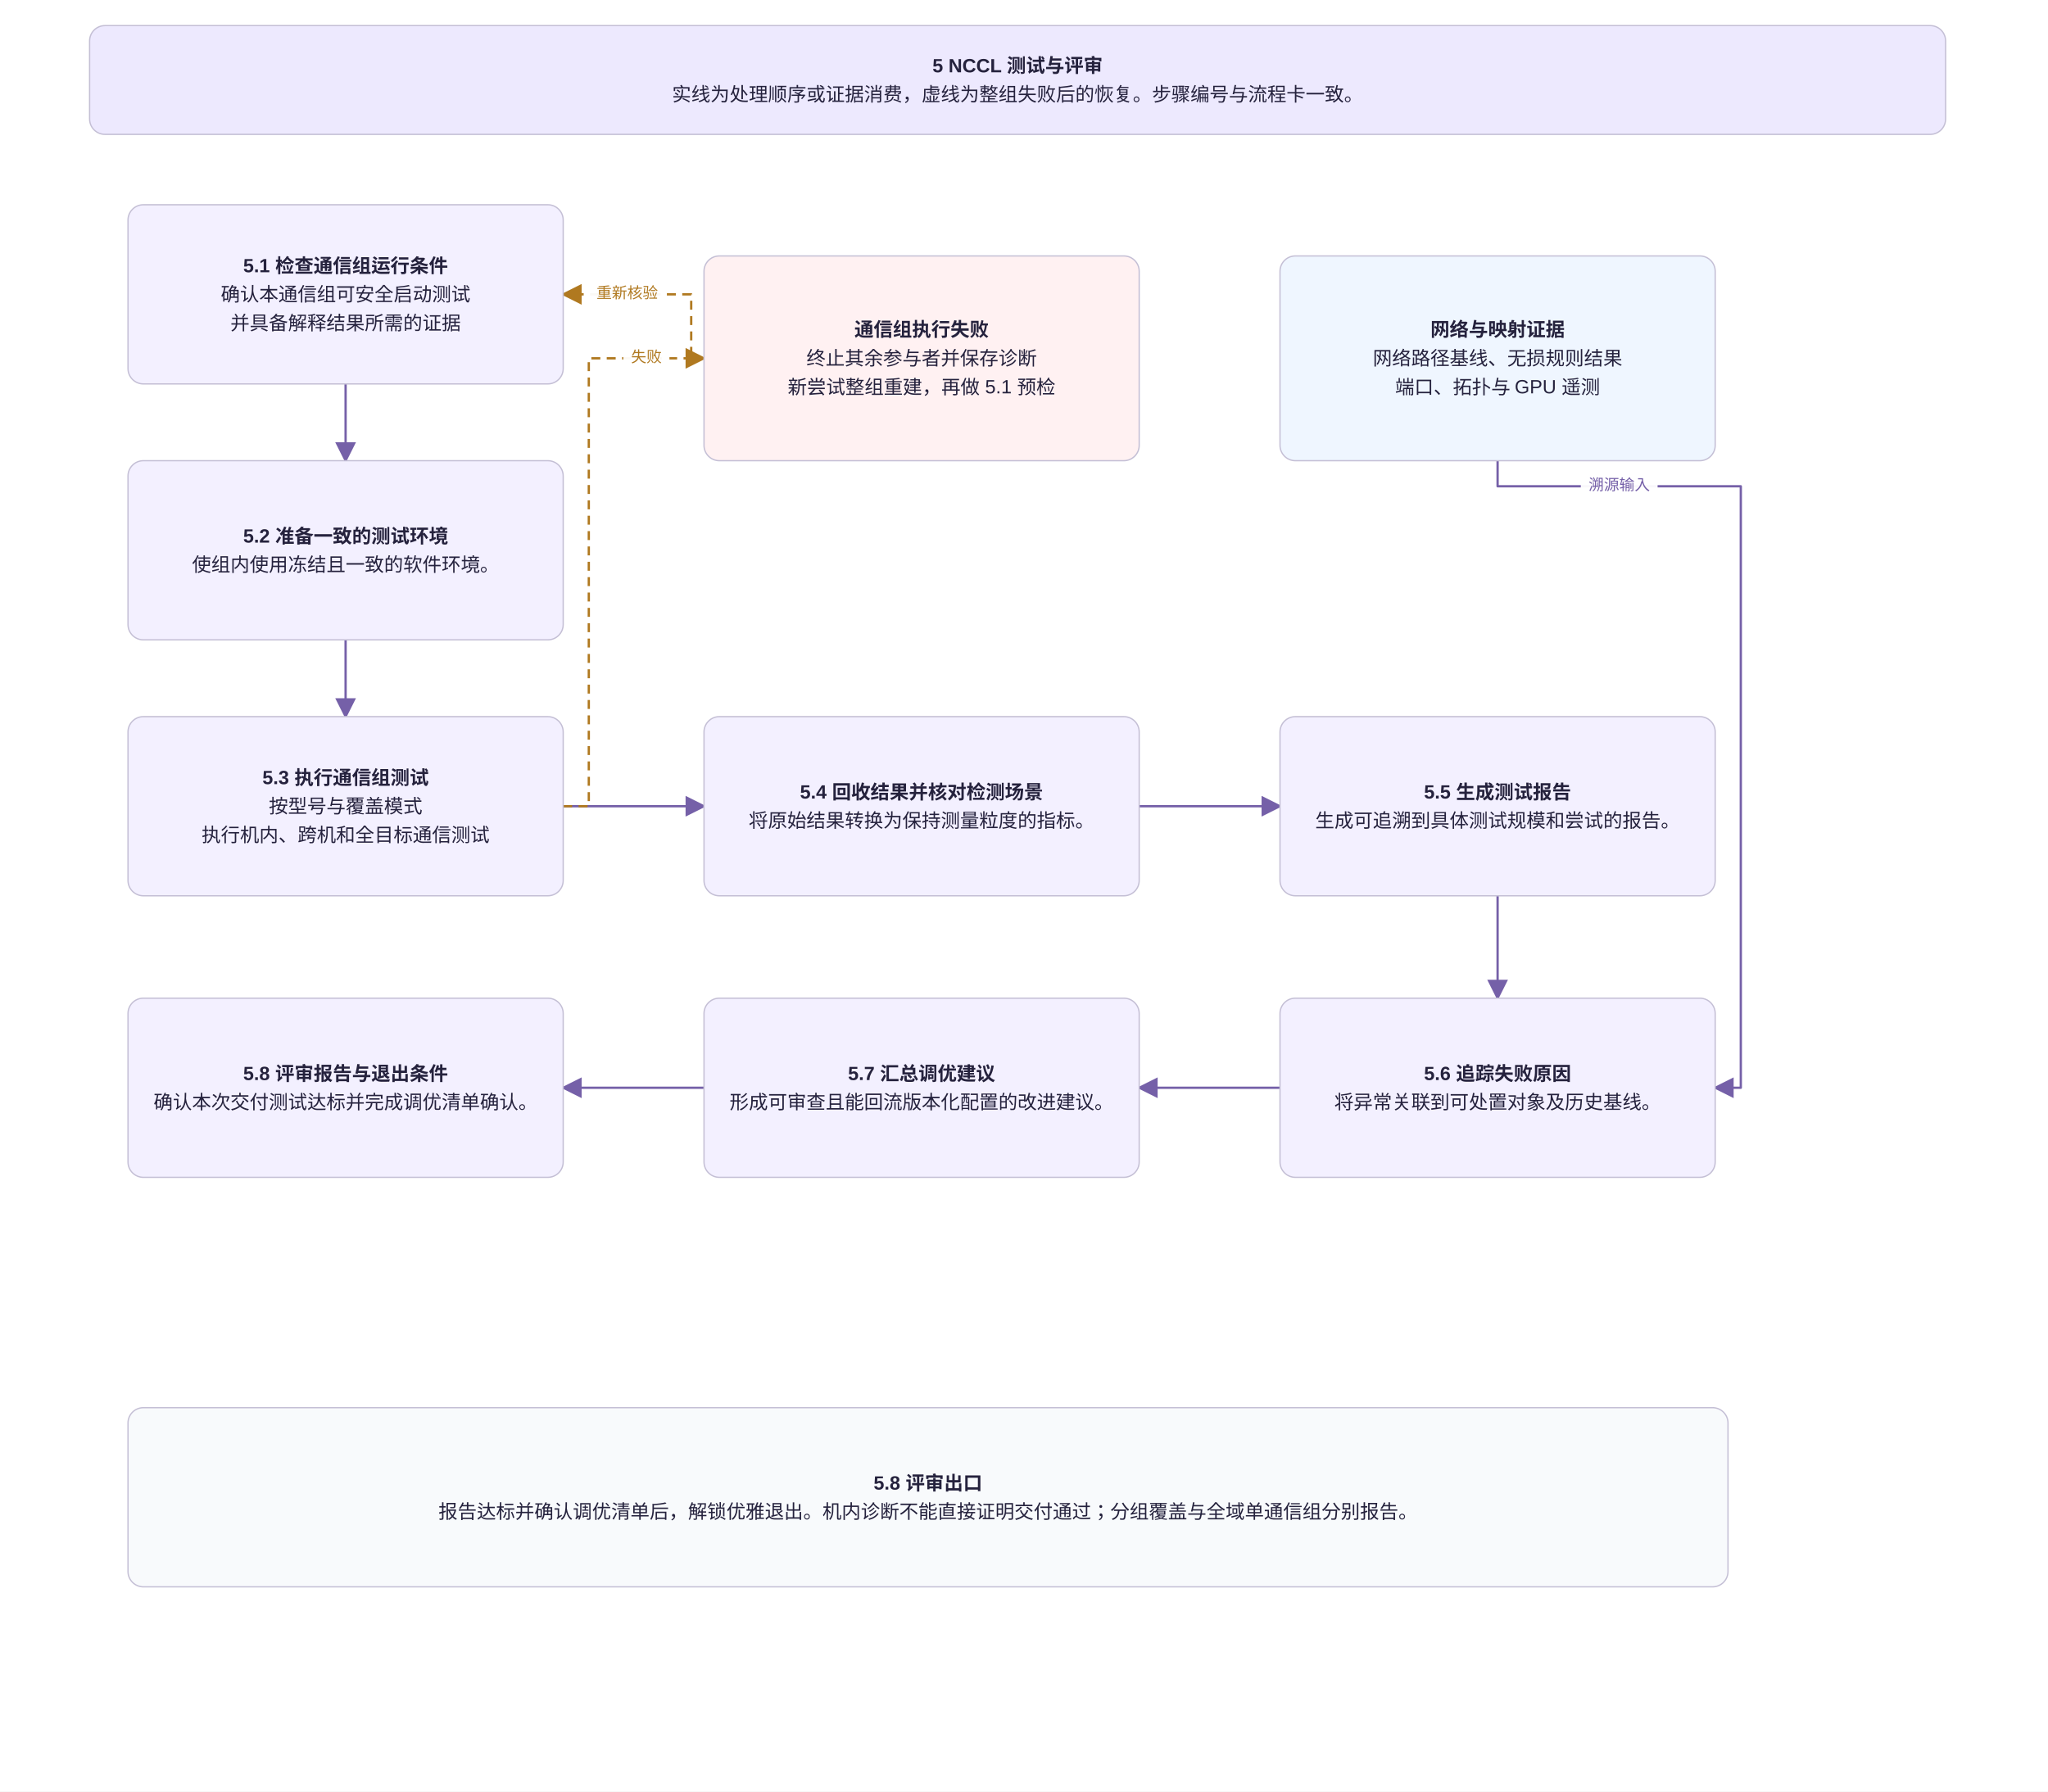
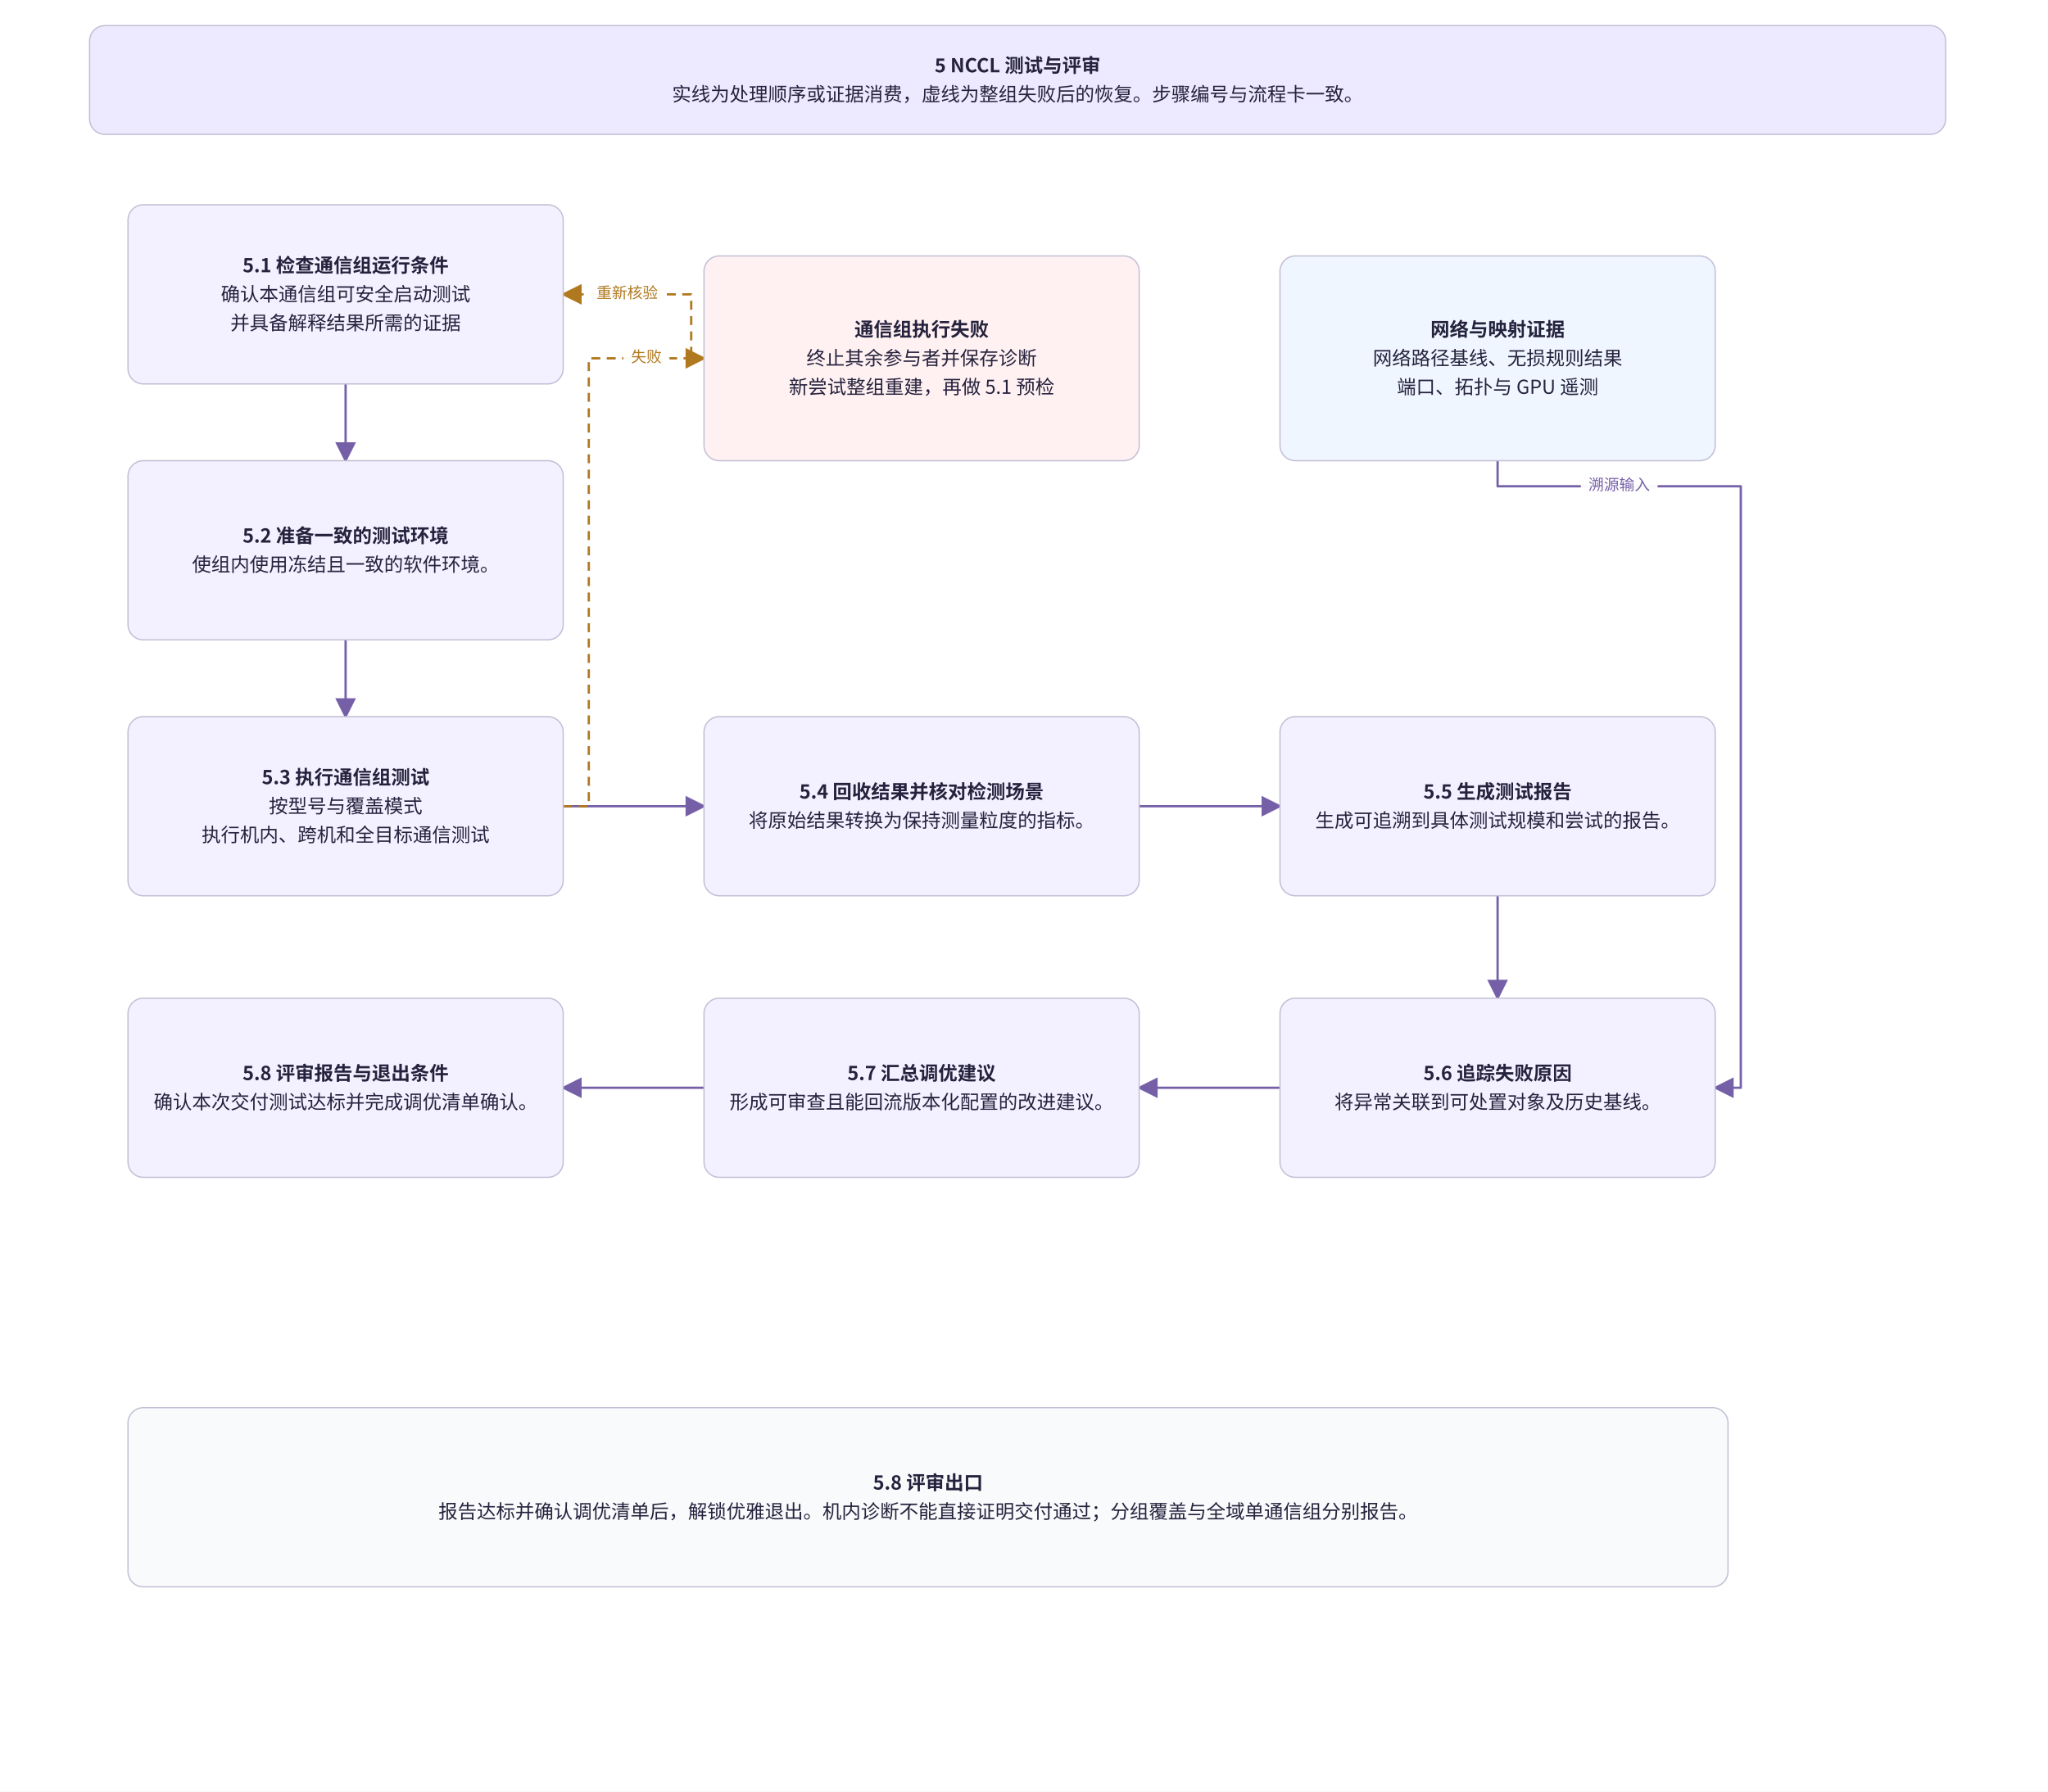
<svg xmlns="http://www.w3.org/2000/svg" viewBox="0 0 1600 1400" role="img" aria-label="5 NCCL 测试与评审">
  <defs>
    <marker id="arrow" markerWidth="9" markerHeight="9" refX="8" refY="4.5" orient="auto-start-reverse">
      <path d="M0 0L9 4.5L0 9Z" fill="#7560a8" />
    </marker>
    <marker id="amber" markerWidth="9" markerHeight="9" refX="8" refY="4.5" orient="auto-start-reverse">
      <path d="M0 0L9 4.5L0 9Z" fill="#b07920" />
    </marker>
  </defs>
  <rect width="100%" height="100%" fill="#fff" />
-   <g font-family="Arial, PingFang SC, Microsoft YaHei, sans-serif">
+   <g font-family="-apple-system, BlinkMacSystemFont, &quot;Segoe UI&quot;, &quot;PingFang SC&quot;, &quot;Microsoft YaHei&quot;, &quot;Noto Sans SC&quot;, &quot;Noto Sans CJK SC&quot;, &quot;WenQuanYi Zen Hei&quot;, sans-serif">
    <polyline points="270.0,300.0 270.0,360.0" fill="none" stroke="#7560a8" stroke-width="1.8" stroke-linejoin="round" marker-end="url(#arrow)" />
    <polyline points="270.0,500.0 270.0,560.0" fill="none" stroke="#7560a8" stroke-width="1.8" stroke-linejoin="round" marker-end="url(#arrow)" />
    <polyline points="440.0,630.0 550.0,630.0" fill="none" stroke="#7560a8" stroke-width="1.8" stroke-linejoin="round" marker-end="url(#arrow)" />
    <polyline points="890.0,630.0 1000.0,630.0" fill="none" stroke="#7560a8" stroke-width="1.8" stroke-linejoin="round" marker-end="url(#arrow)" />
    <polyline points="1170.0,700.0 1170.0,780.0" fill="none" stroke="#7560a8" stroke-width="1.8" stroke-linejoin="round" marker-end="url(#arrow)" />
    <polyline points="1000.0,850.0 890.0,850.0" fill="none" stroke="#7560a8" stroke-width="1.8" stroke-linejoin="round" marker-end="url(#arrow)" />
    <polyline points="550.0,850.0 440.0,850.0" fill="none" stroke="#7560a8" stroke-width="1.8" stroke-linejoin="round" marker-end="url(#arrow)" />
    <polyline points="440.0,630.0 460,630.0 460,280 550.0,280.0" fill="none" stroke="#b07920" stroke-width="1.8" stroke-linejoin="round" marker-end="url(#amber)" stroke-dasharray="7 5" />
    <polyline points="550.0,280.0 540,280.0 540,230 440.0,230.0" fill="none" stroke="#b07920" stroke-width="1.8" stroke-linejoin="round" marker-end="url(#amber)" stroke-dasharray="7 5" />
    <polyline points="1170.0,360.0 1170.0,380 1360,380 1360,850 1340.0,850.0" fill="none" stroke="#7560a8" stroke-width="1.8" stroke-linejoin="round" marker-end="url(#arrow)" />
    <rect x="70.0" y="20.0" width="1450.0" height="85.0" rx="12" fill="#EDE9FE" stroke="#c4bfd5" />
    <text x="795.0" y="56.5" text-anchor="middle" font-size="15" font-weight="650" fill="#25223d">5 NCCL 测试与评审</text>
    <text x="795.0" y="79.0" text-anchor="middle" font-size="15" font-weight="400" fill="#25223d">实线为处理顺序或证据消费，虚线为整组失败后的恢复。步骤编号与流程卡一致。</text>
    <rect x="100.0" y="160.0" width="340.0" height="140.0" rx="12" fill="#F3F0FF" stroke="#c4bfd5" />
    <text x="270.0" y="212.75" text-anchor="middle" font-size="15" font-weight="650" fill="#25223d">5.1 检查通信组运行条件</text>
    <text x="270.0" y="235.25" text-anchor="middle" font-size="15" font-weight="400" fill="#25223d">确认本通信组可安全启动测试</text>
    <text x="270.0" y="257.75" text-anchor="middle" font-size="15" font-weight="400" fill="#25223d">并具备解释结果所需的证据</text>
    <rect x="100.0" y="360.0" width="340.0" height="140.0" rx="12" fill="#F3F0FF" stroke="#c4bfd5" />
    <text x="270.0" y="424.0" text-anchor="middle" font-size="15" font-weight="650" fill="#25223d">5.2 准备一致的测试环境</text>
    <text x="270.0" y="446.5" text-anchor="middle" font-size="15" font-weight="400" fill="#25223d">使组内使用冻结且一致的软件环境。</text>
    <rect x="100.0" y="560.0" width="340.0" height="140.0" rx="12" fill="#F3F0FF" stroke="#c4bfd5" />
    <text x="270.0" y="612.75" text-anchor="middle" font-size="15" font-weight="650" fill="#25223d">5.3 执行通信组测试</text>
    <text x="270.0" y="635.25" text-anchor="middle" font-size="15" font-weight="400" fill="#25223d">按型号与覆盖模式</text>
    <text x="270.0" y="657.75" text-anchor="middle" font-size="15" font-weight="400" fill="#25223d">执行机内、跨机和全目标通信测试</text>
    <rect x="550.0" y="560.0" width="340.0" height="140.0" rx="12" fill="#F3F0FF" stroke="#c4bfd5" />
    <text x="720.0" y="624.0" text-anchor="middle" font-size="15" font-weight="650" fill="#25223d">5.4 回收结果并核对检测场景</text>
    <text x="720.0" y="646.5" text-anchor="middle" font-size="15" font-weight="400" fill="#25223d">将原始结果转换为保持测量粒度的指标。</text>
    <rect x="1000.0" y="560.0" width="340.0" height="140.0" rx="12" fill="#F3F0FF" stroke="#c4bfd5" />
    <text x="1170.0" y="624.0" text-anchor="middle" font-size="15" font-weight="650" fill="#25223d">5.5 生成测试报告</text>
    <text x="1170.0" y="646.5" text-anchor="middle" font-size="15" font-weight="400" fill="#25223d">生成可追溯到具体测试规模和尝试的报告。</text>
    <rect x="1000.0" y="780.0" width="340.0" height="140.0" rx="12" fill="#F3F0FF" stroke="#c4bfd5" />
    <text x="1170.0" y="844.0" text-anchor="middle" font-size="15" font-weight="650" fill="#25223d">5.6 追踪失败原因</text>
    <text x="1170.0" y="866.5" text-anchor="middle" font-size="15" font-weight="400" fill="#25223d">将异常关联到可处置对象及历史基线。</text>
    <rect x="550.0" y="780.0" width="340.0" height="140.0" rx="12" fill="#F3F0FF" stroke="#c4bfd5" />
    <text x="720.0" y="844.0" text-anchor="middle" font-size="15" font-weight="650" fill="#25223d">5.7 汇总调优建议</text>
    <text x="720.0" y="866.5" text-anchor="middle" font-size="15" font-weight="400" fill="#25223d">形成可审查且能回流版本化配置的改进建议。</text>
    <rect x="100.0" y="780.0" width="340.0" height="140.0" rx="12" fill="#F3F0FF" stroke="#c4bfd5" />
    <text x="270.0" y="844.0" text-anchor="middle" font-size="15" font-weight="650" fill="#25223d">5.8 评审报告与退出条件</text>
    <text x="270.0" y="866.5" text-anchor="middle" font-size="15" font-weight="400" fill="#25223d">确认本次交付测试达标并完成调优清单确认。</text>
    <rect x="550.0" y="200.0" width="340.0" height="160.0" rx="12" fill="#FFF1F2" stroke="#c4bfd5" />
    <text x="720.0" y="262.75" text-anchor="middle" font-size="15" font-weight="650" fill="#25223d">通信组执行失败</text>
    <text x="720.0" y="285.25" text-anchor="middle" font-size="15" font-weight="400" fill="#25223d">终止其余参与者并保存诊断</text>
    <text x="720.0" y="307.75" text-anchor="middle" font-size="15" font-weight="400" fill="#25223d">新尝试整组重建，再做 5.1 预检</text>
    <rect x="1000.0" y="200.0" width="340.0" height="160.0" rx="12" fill="#EFF6FF" stroke="#c4bfd5" />
    <text x="1170.0" y="262.75" text-anchor="middle" font-size="15" font-weight="650" fill="#25223d">网络与映射证据</text>
    <text x="1170.0" y="285.25" text-anchor="middle" font-size="15" font-weight="400" fill="#25223d">网络路径基线、无损规则结果</text>
    <text x="1170.0" y="307.75" text-anchor="middle" font-size="15" font-weight="400" fill="#25223d">端口、拓扑与 GPU 遥测</text>
    <rect x="100.0" y="1100.0" width="1250.0" height="140.0" rx="12" fill="#F8FAFC" stroke="#c4bfd5" />
    <text x="725.0" y="1164.0" text-anchor="middle" font-size="15" font-weight="650" fill="#25223d">5.8 评审出口</text>
    <text x="725.0" y="1186.5" text-anchor="middle" font-size="15" font-weight="400" fill="#25223d">报告达标并确认调优清单后，解锁优雅退出。机内诊断不能直接证明交付通过；分组覆盖与全域单通信组分别报告。</text>
    <g>
      <rect x="487.0" y="269.0" width="36" height="20" rx="4" fill="white" fill-opacity=".95" />
      <text x="505.0" y="283.0" text-anchor="middle" fill="#b07920" font-size="12">失败</text>
    </g>
    <g>
      <rect x="460.0" y="219.0" width="60" height="20" rx="4" fill="white" fill-opacity=".95" />
      <text x="490.0" y="233.0" text-anchor="middle" fill="#b07920" font-size="12">重新核验</text>
    </g>
    <g>
      <rect x="1235.0" y="369.0" width="60" height="20" rx="4" fill="white" fill-opacity=".95" />
      <text x="1265.0" y="383.0" text-anchor="middle" fill="#7560a8" font-size="12">溯源输入</text>
    </g>
  </g>
</svg>
